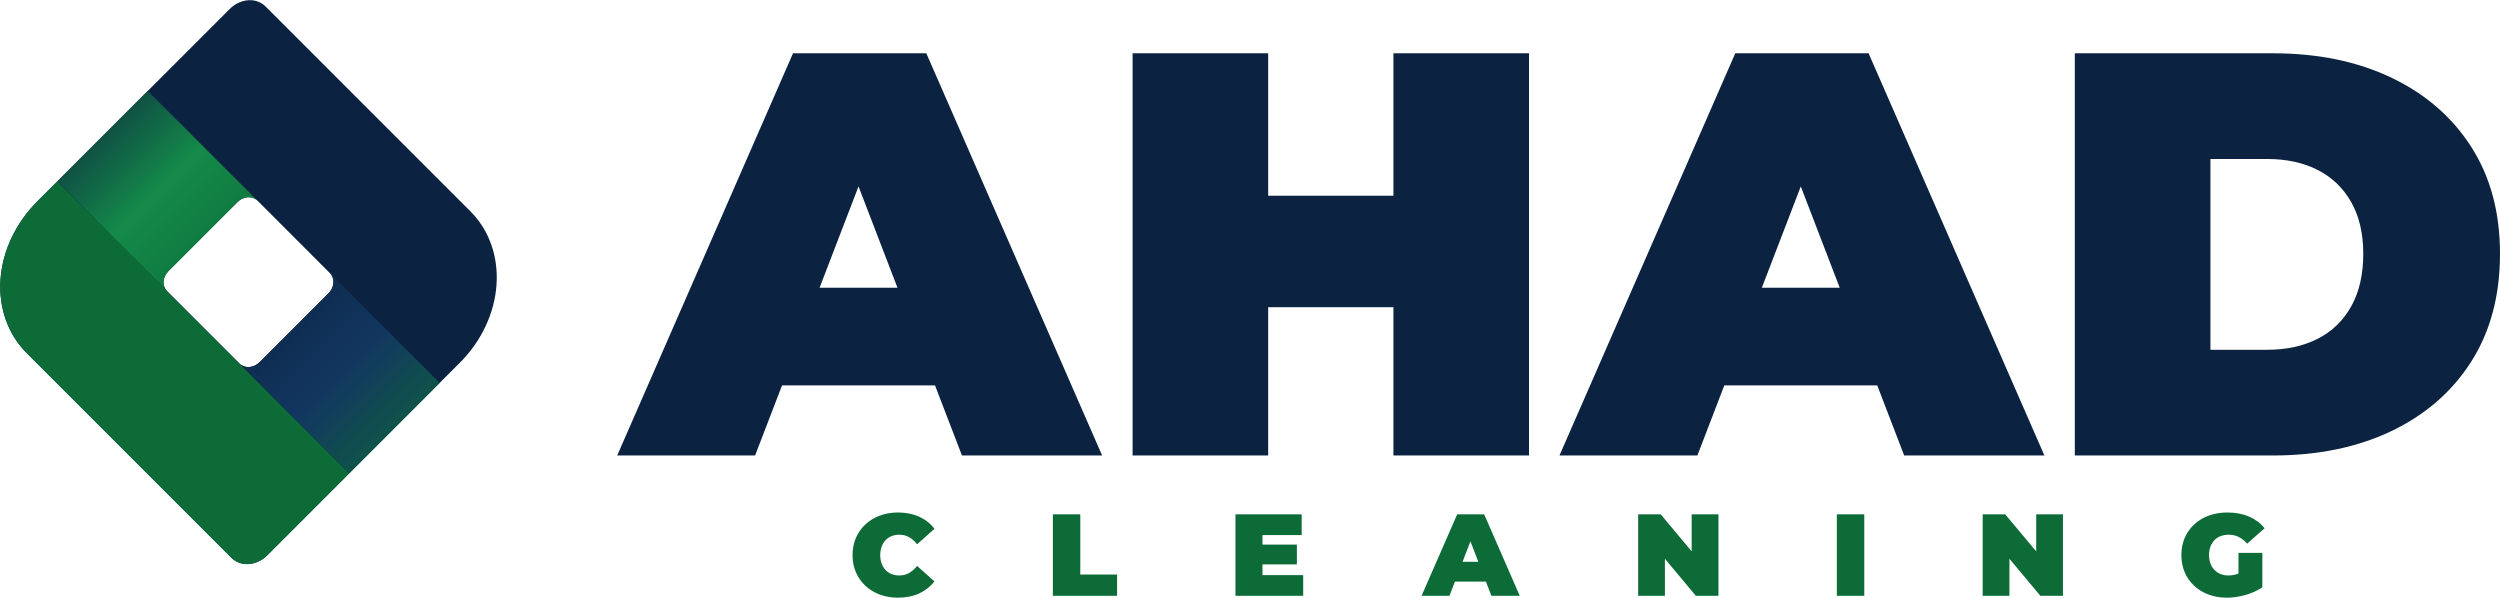
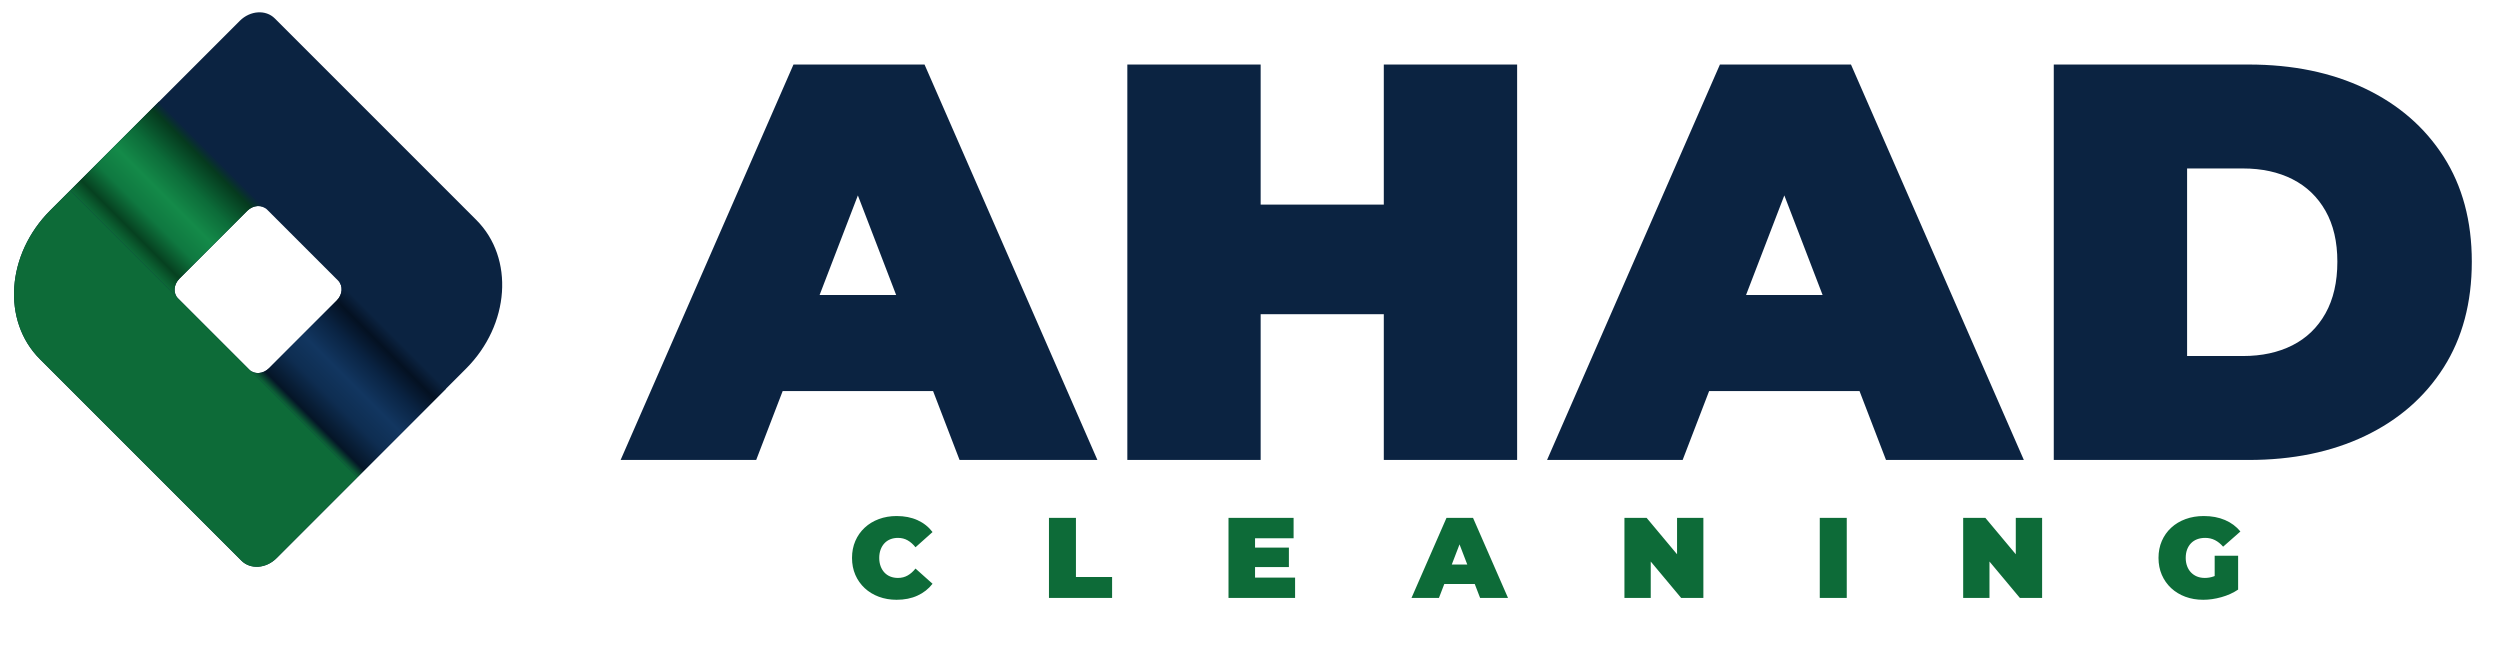
- <svg xmlns="http://www.w3.org/2000/svg" viewBox="459.922 252.734 303.664 72.598" role="img" aria-label="AHAD Cleaning">
+ <svg xmlns="http://www.w3.org/2000/svg" viewBox="0 0 1511 392" role="img" aria-label="AHAD Cleaning">
  <defs>
-     <linearGradient id="fGreen" x1="0" y1="0" x2="1" y2="1">
+     <linearGradient id="gFoldG" gradientUnits="userSpaceOnUse" x1="0" y1="-38" x2="0" y2="38">
      <stop offset="0" stop-color="#0B2341" />
+       <stop offset="0.08" stop-color="#053A1E" />
+       <stop offset="0.3" stop-color="#0C6C39" />
      <stop offset="0.5" stop-color="#148A49" />
+       <stop offset="0.7" stop-color="#0F7840" />
+       <stop offset="0.88" stop-color="#064120" />
      <stop offset="1" stop-color="#0D6B38" />
    </linearGradient>
-     <linearGradient id="fNavy" x1="0" y1="0" x2="1" y2="1">
+     <linearGradient id="gFoldN" gradientUnits="userSpaceOnUse" x1="0" y1="-38" x2="0" y2="38">
      <stop offset="0" stop-color="#0B2341" />
+       <stop offset="0.12" stop-color="#041122" />
+       <stop offset="0.3" stop-color="#0A2444" />
      <stop offset="0.5" stop-color="#123660" />
+       <stop offset="0.7" stop-color="#0E2D51" />
+       <stop offset="0.92" stop-color="#051527" />
      <stop offset="1" stop-color="#0D6B38" />
    </linearGradient>
  </defs>
-   <path d="M 487.84 253.809 C 488.148 253.504 488.496 253.258 488.879 253.078 C 489.266 252.898 489.66 252.793 490.066 252.762 C 490.473 252.734 490.855 252.785 491.219 252.914 C 491.582 253.043 491.898 253.242 492.168 253.508 L 517.062 278.406 C 517.625 278.969 518.117 279.586 518.543 280.262 C 518.969 280.941 519.316 281.66 519.586 282.426 C 519.859 283.191 520.051 283.988 520.156 284.812 C 520.266 285.637 520.289 286.477 520.23 287.332 C 520.172 288.184 520.031 289.035 519.805 289.883 C 519.582 290.73 519.277 291.562 518.895 292.375 C 518.516 293.184 518.062 293.961 517.539 294.703 C 517.016 295.445 516.43 296.141 515.785 296.785 L 492.371 320.199 C 492.066 320.508 491.719 320.75 491.332 320.93 C 490.949 321.113 490.551 321.219 490.148 321.246 C 489.742 321.273 489.355 321.223 488.992 321.094 C 488.629 320.965 488.312 320.766 488.047 320.5 L 463.148 295.602 C 462.59 295.043 462.094 294.422 461.672 293.746 C 461.246 293.07 460.898 292.348 460.625 291.582 C 460.355 290.816 460.164 290.02 460.055 289.195 C 459.945 288.371 459.922 287.531 459.98 286.68 C 460.043 285.824 460.184 284.973 460.406 284.125 C 460.633 283.277 460.938 282.445 461.316 281.637 C 461.699 280.824 462.152 280.047 462.676 279.305 C 463.199 278.562 463.781 277.871 464.426 277.223 Z M 491.199 277.109 L 500 285.914 C 500.148 286.062 500.262 286.242 500.332 286.445 C 500.406 286.648 500.434 286.867 500.418 287.094 C 500.402 287.324 500.344 287.547 500.242 287.762 C 500.141 287.98 500.004 288.172 499.832 288.348 L 491.449 296.73 C 491.273 296.902 491.082 297.039 490.863 297.141 C 490.648 297.242 490.426 297.301 490.195 297.316 C 489.969 297.332 489.754 297.305 489.547 297.23 C 489.344 297.16 489.164 297.047 489.016 296.898 L 480.215 288.098 C 480.062 287.945 479.953 287.77 479.879 287.562 C 479.805 287.359 479.777 287.145 479.793 286.914 C 479.809 286.688 479.867 286.465 479.969 286.246 C 480.074 286.031 480.211 285.836 480.383 285.664 L 488.766 277.281 C 488.938 277.109 489.133 276.969 489.348 276.867 C 489.566 276.766 489.789 276.707 490.016 276.691 C 490.246 276.676 490.461 276.703 490.664 276.777 C 490.871 276.852 491.047 276.961 491.199 277.109 Z M 491.199 277.109" fill-rule="evenodd" fill="#0B2341" />
-   <path d="M 502.344 310.227 L 492.371 320.199 C 492.066 320.508 491.719 320.75 491.332 320.93 C 490.949 321.113 490.551 321.219 490.148 321.246 C 489.742 321.273 489.355 321.223 488.992 321.094 C 488.629 320.965 488.312 320.766 488.047 320.5 L 463.148 295.602 C 462.59 295.043 462.094 294.422 461.672 293.746 C 461.246 293.07 460.898 292.348 460.625 291.582 C 460.355 290.816 460.164 290.02 460.055 289.195 C 459.945 288.371 459.922 287.531 459.98 286.68 C 460.043 285.824 460.184 284.973 460.406 284.125 C 460.633 283.277 460.938 282.445 461.316 281.637 C 461.699 280.824 462.152 280.047 462.676 279.305 C 463.199 278.562 463.781 277.871 464.426 277.223 L 466.883 274.766 Z M 502.344 310.227" fill="#0D6B38" />
-   <path d="M 477.867 263.781 L 491.199 277.109 C 491.047 276.961 490.871 276.852 490.664 276.777 C 490.461 276.703 490.246 276.676 490.016 276.691 C 489.789 276.707 489.566 276.766 489.348 276.867 C 489.133 276.969 488.938 277.109 488.766 277.281 L 480.383 285.664 C 480.211 285.836 480.074 286.031 479.969 286.246 C 479.867 286.465 479.809 286.688 479.793 286.914 C 479.777 287.145 479.805 287.359 479.879 287.562 C 479.953 287.77 480.062 287.945 480.215 288.098 L 466.883 274.766 Z M 477.867 263.781" fill="url(#fGreen)" />
-   <path d="M 502.344 310.227 L 489.016 296.898 C 489.164 297.047 489.344 297.16 489.547 297.23 C 489.754 297.305 489.969 297.332 490.195 297.316 C 490.426 297.301 490.648 297.242 490.863 297.141 C 491.082 297.039 491.273 296.902 491.449 296.73 L 499.832 288.348 C 500.004 288.172 500.141 287.98 500.242 287.762 C 500.344 287.547 500.402 287.324 500.418 287.094 C 500.434 286.867 500.406 286.648 500.332 286.445 C 500.262 286.242 500.148 286.062 500 285.914 L 513.328 299.242 Z M 502.344 310.227" fill="url(#fNavy)" />
-   <path d="M 551.641 308.059 L 534.891 308.059 L 556.246 259.207 L 572.438 259.207 L 593.793 308.059 L 576.766 308.059 L 560.992 267.023 L 567.414 267.023 Z M 578.438 299.543 L 547.594 299.543 L 551.781 287.68 L 574.254 287.68 Z M 629.176 308.059 L 629.176 259.207 L 645.645 259.207 L 645.645 308.059 Z M 613.961 259.207 L 613.961 308.059 L 597.492 308.059 L 597.492 259.207 Z M 630.289 276.512 L 630.289 290.051 L 612.844 290.051 L 612.844 276.512 Z M 666.094 308.059 L 649.344 308.059 L 670.699 259.207 L 686.891 259.207 L 708.246 308.059 L 691.215 308.059 L 675.445 267.023 L 681.867 267.023 Z M 692.891 299.543 L 662.043 299.543 L 666.234 287.68 L 688.703 287.68 Z M 736.02 308.059 L 711.941 308.059 L 711.941 259.207 L 736.02 259.207 C 741.465 259.207 746.254 260.195 750.398 262.172 C 754.539 264.148 757.773 266.953 760.098 270.582 C 762.422 274.211 763.586 278.535 763.586 283.562 C 763.586 288.633 762.422 292.996 760.098 296.648 C 757.773 300.301 754.539 303.113 750.398 305.094 C 746.254 307.07 741.465 308.059 736.02 308.059 Z M 728.414 272.047 L 728.414 295.219 L 735.324 295.219 C 737.648 295.219 739.684 294.773 741.43 293.891 C 743.176 293.008 744.535 291.691 745.512 289.949 C 746.488 288.203 746.977 286.074 746.977 283.562 C 746.977 281.098 746.488 279.004 745.512 277.281 C 744.535 275.559 743.176 274.258 741.43 273.371 C 739.684 272.488 737.648 272.047 735.324 272.047 Z M 728.414 272.047" fill="#0B2341" />
-   <path d="M 568.988 325.332 C 568.199 325.332 567.465 325.207 566.793 324.957 C 566.117 324.707 565.535 324.352 565.039 323.891 C 564.547 323.43 564.16 322.883 563.887 322.25 C 563.613 321.617 563.477 320.922 563.477 320.16 C 563.477 319.395 563.613 318.699 563.887 318.066 C 564.16 317.434 564.547 316.887 565.039 316.43 C 565.535 315.965 566.117 315.609 566.793 315.359 C 567.465 315.109 568.199 314.984 568.988 314.984 C 569.961 314.984 570.82 315.156 571.57 315.492 C 572.316 315.832 572.938 316.324 573.426 316.965 L 571.32 318.844 C 571.031 318.477 570.707 318.191 570.355 317.988 C 570 317.785 569.602 317.684 569.16 317.684 C 568.809 317.684 568.496 317.742 568.211 317.855 C 567.93 317.969 567.688 318.133 567.484 318.348 C 567.281 318.566 567.125 318.828 567.012 319.133 C 566.898 319.441 566.84 319.781 566.84 320.16 C 566.84 320.535 566.898 320.879 567.012 321.184 C 567.125 321.488 567.281 321.75 567.484 321.969 C 567.688 322.184 567.93 322.348 568.211 322.461 C 568.496 322.574 568.809 322.633 569.16 322.633 C 569.602 322.633 570 322.531 570.355 322.328 C 570.707 322.125 571.031 321.84 571.32 321.473 L 573.426 323.352 C 572.938 323.984 572.316 324.473 571.57 324.816 C 570.82 325.16 569.961 325.332 568.988 325.332 Z M 595.609 325.105 L 587.809 325.105 L 587.809 315.211 L 591.141 315.211 L 591.141 322.52 L 595.609 322.52 Z M 613.043 321.289 L 613.043 318.887 L 617.449 318.887 L 617.449 321.289 Z M 613.27 317.727 L 613.27 322.59 L 618.215 322.59 L 618.215 325.105 L 609.988 325.105 L 609.988 315.211 L 618.031 315.211 L 618.031 317.727 Z M 635.984 325.105 L 632.594 325.105 L 636.918 315.211 L 640.199 315.211 L 644.52 325.105 L 641.074 325.105 L 637.879 316.793 L 639.18 316.793 Z M 641.414 323.379 L 635.164 323.379 L 636.016 320.977 L 640.562 320.977 Z M 662.152 325.105 L 658.902 325.105 L 658.902 315.211 L 661.645 315.211 L 666.676 321.23 L 665.402 321.23 L 665.402 315.211 L 668.656 315.211 L 668.656 325.105 L 665.91 325.105 L 660.883 319.086 L 662.152 319.086 Z M 686.367 325.105 L 683.035 325.105 L 683.035 315.211 L 686.367 315.211 Z M 704 325.105 L 700.75 325.105 L 700.75 315.211 L 703.492 315.211 L 708.523 321.23 L 707.25 321.23 L 707.25 315.211 L 710.5 315.211 L 710.5 325.105 L 707.758 325.105 L 702.727 319.086 L 704 319.086 Z M 730.406 325.332 C 729.605 325.332 728.871 325.207 728.195 324.957 C 727.523 324.707 726.938 324.352 726.441 323.891 C 725.949 323.43 725.562 322.883 725.289 322.25 C 725.02 321.617 724.883 320.922 724.883 320.16 C 724.883 319.395 725.02 318.699 725.289 318.066 C 725.562 317.434 725.949 316.887 726.449 316.43 C 726.949 315.965 727.539 315.609 728.223 315.359 C 728.906 315.109 729.656 314.984 730.477 314.984 C 731.457 314.984 732.332 315.148 733.098 315.48 C 733.867 315.809 734.5 316.281 735 316.895 L 732.867 318.773 C 732.555 318.414 732.219 318.145 731.855 317.961 C 731.492 317.777 731.09 317.684 730.648 317.684 C 730.281 317.684 729.945 317.742 729.648 317.855 C 729.355 317.969 729.102 318.133 728.895 318.348 C 728.688 318.566 728.527 318.824 728.414 319.125 C 728.301 319.43 728.242 319.773 728.242 320.16 C 728.242 320.527 728.301 320.863 728.414 321.168 C 728.527 321.477 728.688 321.738 728.895 321.953 C 729.102 322.168 729.352 322.336 729.637 322.457 C 729.922 322.574 730.246 322.633 730.605 322.633 C 730.98 322.633 731.348 322.566 731.707 322.441 C 732.066 322.312 732.445 322.094 732.852 321.785 L 734.719 324.074 C 734.113 324.48 733.426 324.789 732.656 325.008 C 731.883 325.223 731.133 325.332 730.406 325.332 Z M 734.719 324.074 L 731.82 323.648 L 731.82 319.891 L 734.719 319.891 Z M 734.719 324.074" fill="#0D6B38" />
+   <g transform="translate(156 175) rotate(45) scale(0.87 1)">
+     <path d="M-141 -107A16 16 0 0 1 -125 -123L73 -123A68 68 0 0 1 141 -55L141 107A16 16 0 0 1 125 123L-73 123A68 68 0 0 1 -141 55Z M-35 -38L35 -38A9 9 0 0 1 44 -29L44 29A9 9 0 0 1 35 38L-35 38A9 9 0 0 1 -44 29L-44 -29A9 9 0 0 1 -35 -38Z" fill-rule="evenodd" fill="#0B2341" />
+     <path d="M141 38L141 107A16 16 0 0 1 125 123L-73 123A68 68 0 0 1 -141 55L-141 38Z" fill="#0D6B38" />
+     <path d="M-141 -38L-35 -38A9 9 0 0 0 -44 -29L-44 29A9 9 0 0 0 -35 38L-141 38Z" fill="url(#gFoldG)" />
+     <path d="M141 38L35 38A9 9 0 0 0 44 29L44 -29A9 9 0 0 0 35 -38L141 -38Z" fill="url(#gFoldN)" />
+   </g>
+   <path d="M457.04 278L375.10 278L479.58 39L558.79 39L663.27 278L579.96 278L502.79 77.24L534.21 77.24L457.04 278ZM588.15 236.35L437.24 236.35L457.73 178.30L567.67 178.30L588.15 236.35Z M836.37 278L836.37 39L916.95 39L916.95 278L836.37 278ZM761.94 39L761.94 278L681.36 278L681.36 39L761.94 39ZM841.83 123.67L841.83 189.91L756.48 189.91L756.48 123.67L841.83 123.67Z M1016.99 278L935.04 278L1039.52 39L1118.73 39L1223.21 278L1139.90 278L1062.74 77.24L1094.15 77.24L1016.99 278ZM1148.09 236.35L997.18 236.35L1017.67 178.30L1127.61 178.30L1148.09 236.35Z M1359.10 278L1241.30 278L1241.30 39L1359.10 39Q1399.04 39 1429.43 53.51Q1459.82 68.02 1476.89 94.65Q1493.96 121.28 1493.96 158.16L1493.96 158.16Q1493.96 195.37 1476.89 222.18Q1459.82 248.98 1429.43 263.49Q1399.04 278 1359.10 278L1359.10 278ZM1321.88 101.82L1321.88 215.18L1355.68 215.18Q1372.75 215.18 1385.56 208.69Q1398.36 202.20 1405.53 189.40Q1412.70 176.60 1412.70 158.16L1412.70 158.16Q1412.70 140.06 1405.53 127.43Q1398.36 114.80 1385.56 108.31Q1372.75 101.82 1355.68 101.82L1355.68 101.82L1321.88 101.82Z" fill="#0B2341" />
+   <path d="M541.92 362.51L541.92 362.51Q536.12 362.51 531.17 360.67Q526.23 358.84 522.60 355.45Q518.97 352.07 516.96 347.43Q514.96 342.80 514.96 337.20L514.96 337.20Q514.96 331.60 516.96 326.97Q518.97 322.33 522.60 318.95Q526.23 315.56 531.17 313.73Q536.12 311.89 541.92 311.89L541.92 311.89Q549.05 311.89 554.54 314.38Q560.04 316.87 563.63 321.57L563.63 321.57L553.33 330.77Q551.19 328.07 548.60 326.59Q546.00 325.10 542.75 325.10L542.75 325.10Q540.19 325.10 538.12 325.93Q536.05 326.76 534.56 328.35Q533.07 329.94 532.24 332.19Q531.41 334.43 531.41 337.20L531.41 337.20Q531.41 339.97 532.24 342.21Q533.07 344.46 534.56 346.05Q536.05 347.64 538.12 348.47Q540.19 349.30 542.75 349.30L542.75 349.30Q546.00 349.30 548.60 347.81Q551.19 346.33 553.33 343.63L553.33 343.63L563.63 352.83Q560.04 357.46 554.54 359.98Q549.05 362.51 541.92 362.51Z M672.15 361.40L633.99 361.40L633.99 313L650.30 313L650.30 348.75L672.15 348.75L672.15 361.40Z M757.44 342.73L757.44 330.98L779.01 330.98L779.01 342.73L757.44 342.73ZM758.55 325.31L758.55 349.09L782.75 349.09L782.75 361.40L742.51 361.40L742.51 313L781.85 313L781.85 325.31L758.55 325.31Z M869.69 361.40L853.10 361.40L874.26 313L890.30 313L911.45 361.40L894.58 361.40L878.96 320.74L885.32 320.74L869.69 361.40ZM896.24 352.96L865.68 352.96L869.83 341.21L892.09 341.21L896.24 352.96Z M997.71 361.40L981.81 361.40L981.81 313L995.22 313L1019.84 342.45L1013.61 342.45L1013.61 313L1029.52 313L1029.52 361.40L1016.10 361.40L991.49 331.95L997.71 331.95L997.71 361.40Z M1116.18 361.40L1099.87 361.40L1099.87 313L1116.18 313L1116.18 361.40Z M1202.44 361.40L1186.54 361.40L1186.54 313L1199.95 313L1224.57 342.45L1218.34 342.45L1218.34 313L1234.25 313L1234.25 361.40L1220.83 361.40L1196.22 331.95L1202.44 331.95L1202.44 361.40Z M1331.63 362.51L1331.63 362.51Q1325.76 362.51 1320.81 360.67Q1315.87 358.84 1312.24 355.45Q1308.61 352.07 1306.60 347.43Q1304.60 342.80 1304.60 337.20L1304.60 337.20Q1304.60 331.60 1306.60 326.97Q1308.61 322.33 1312.27 318.95Q1315.94 315.56 1320.95 313.73Q1325.96 311.89 1331.98 311.89L1331.98 311.89Q1339.17 311.89 1344.80 314.31Q1350.44 316.73 1354.10 321.23L1354.10 321.23L1343.66 330.42Q1341.38 327.80 1338.72 326.45Q1336.06 325.10 1332.81 325.10L1332.81 325.10Q1330.11 325.10 1327.93 325.93Q1325.76 326.76 1324.23 328.35Q1322.71 329.94 1321.88 332.15Q1321.05 334.37 1321.05 337.20L1321.05 337.20Q1321.05 339.90 1321.88 342.14Q1322.71 344.39 1324.23 345.98Q1325.76 347.57 1327.86 348.44Q1329.97 349.30 1332.60 349.30L1332.60 349.30Q1335.37 349.30 1337.99 348.37Q1340.62 347.43 1343.59 345.15L1343.59 345.15L1352.72 356.35Q1348.30 359.33 1342.63 360.92Q1336.96 362.51 1331.63 362.51ZM1352.72 356.35L1338.55 354.28L1338.55 335.89L1352.72 335.89L1352.72 356.35Z" fill="#0D6B38" />
</svg>
